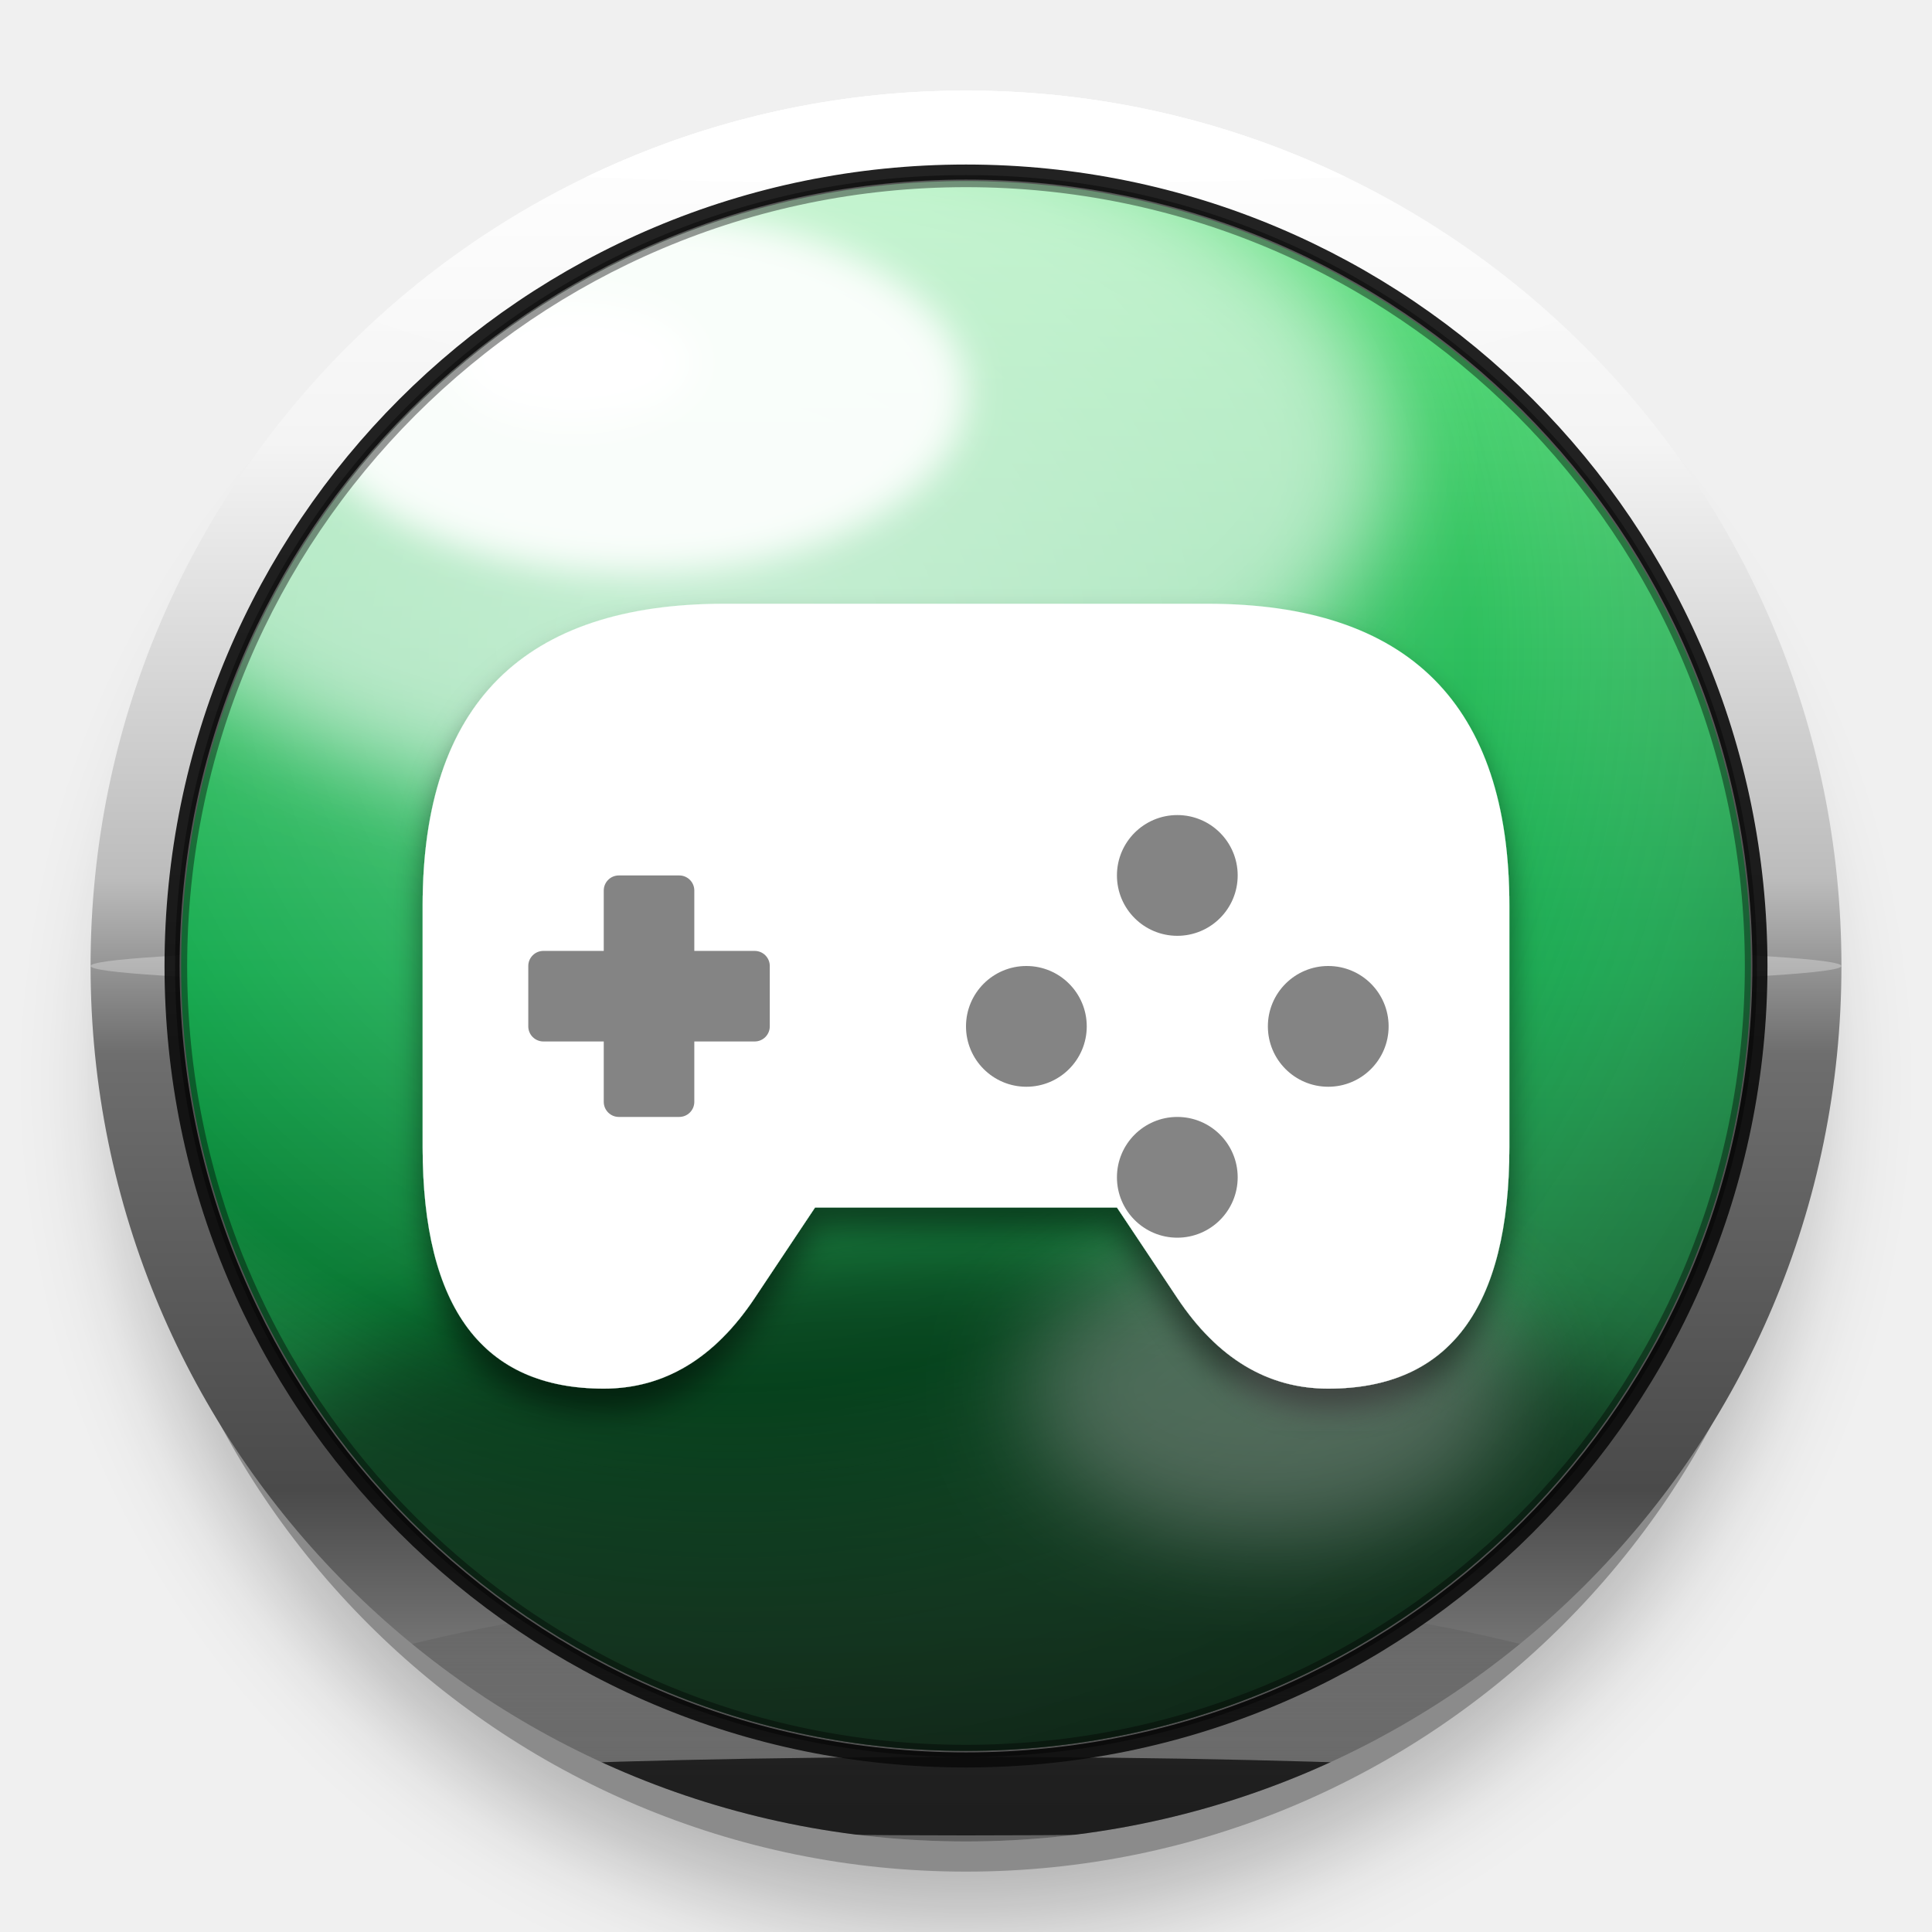
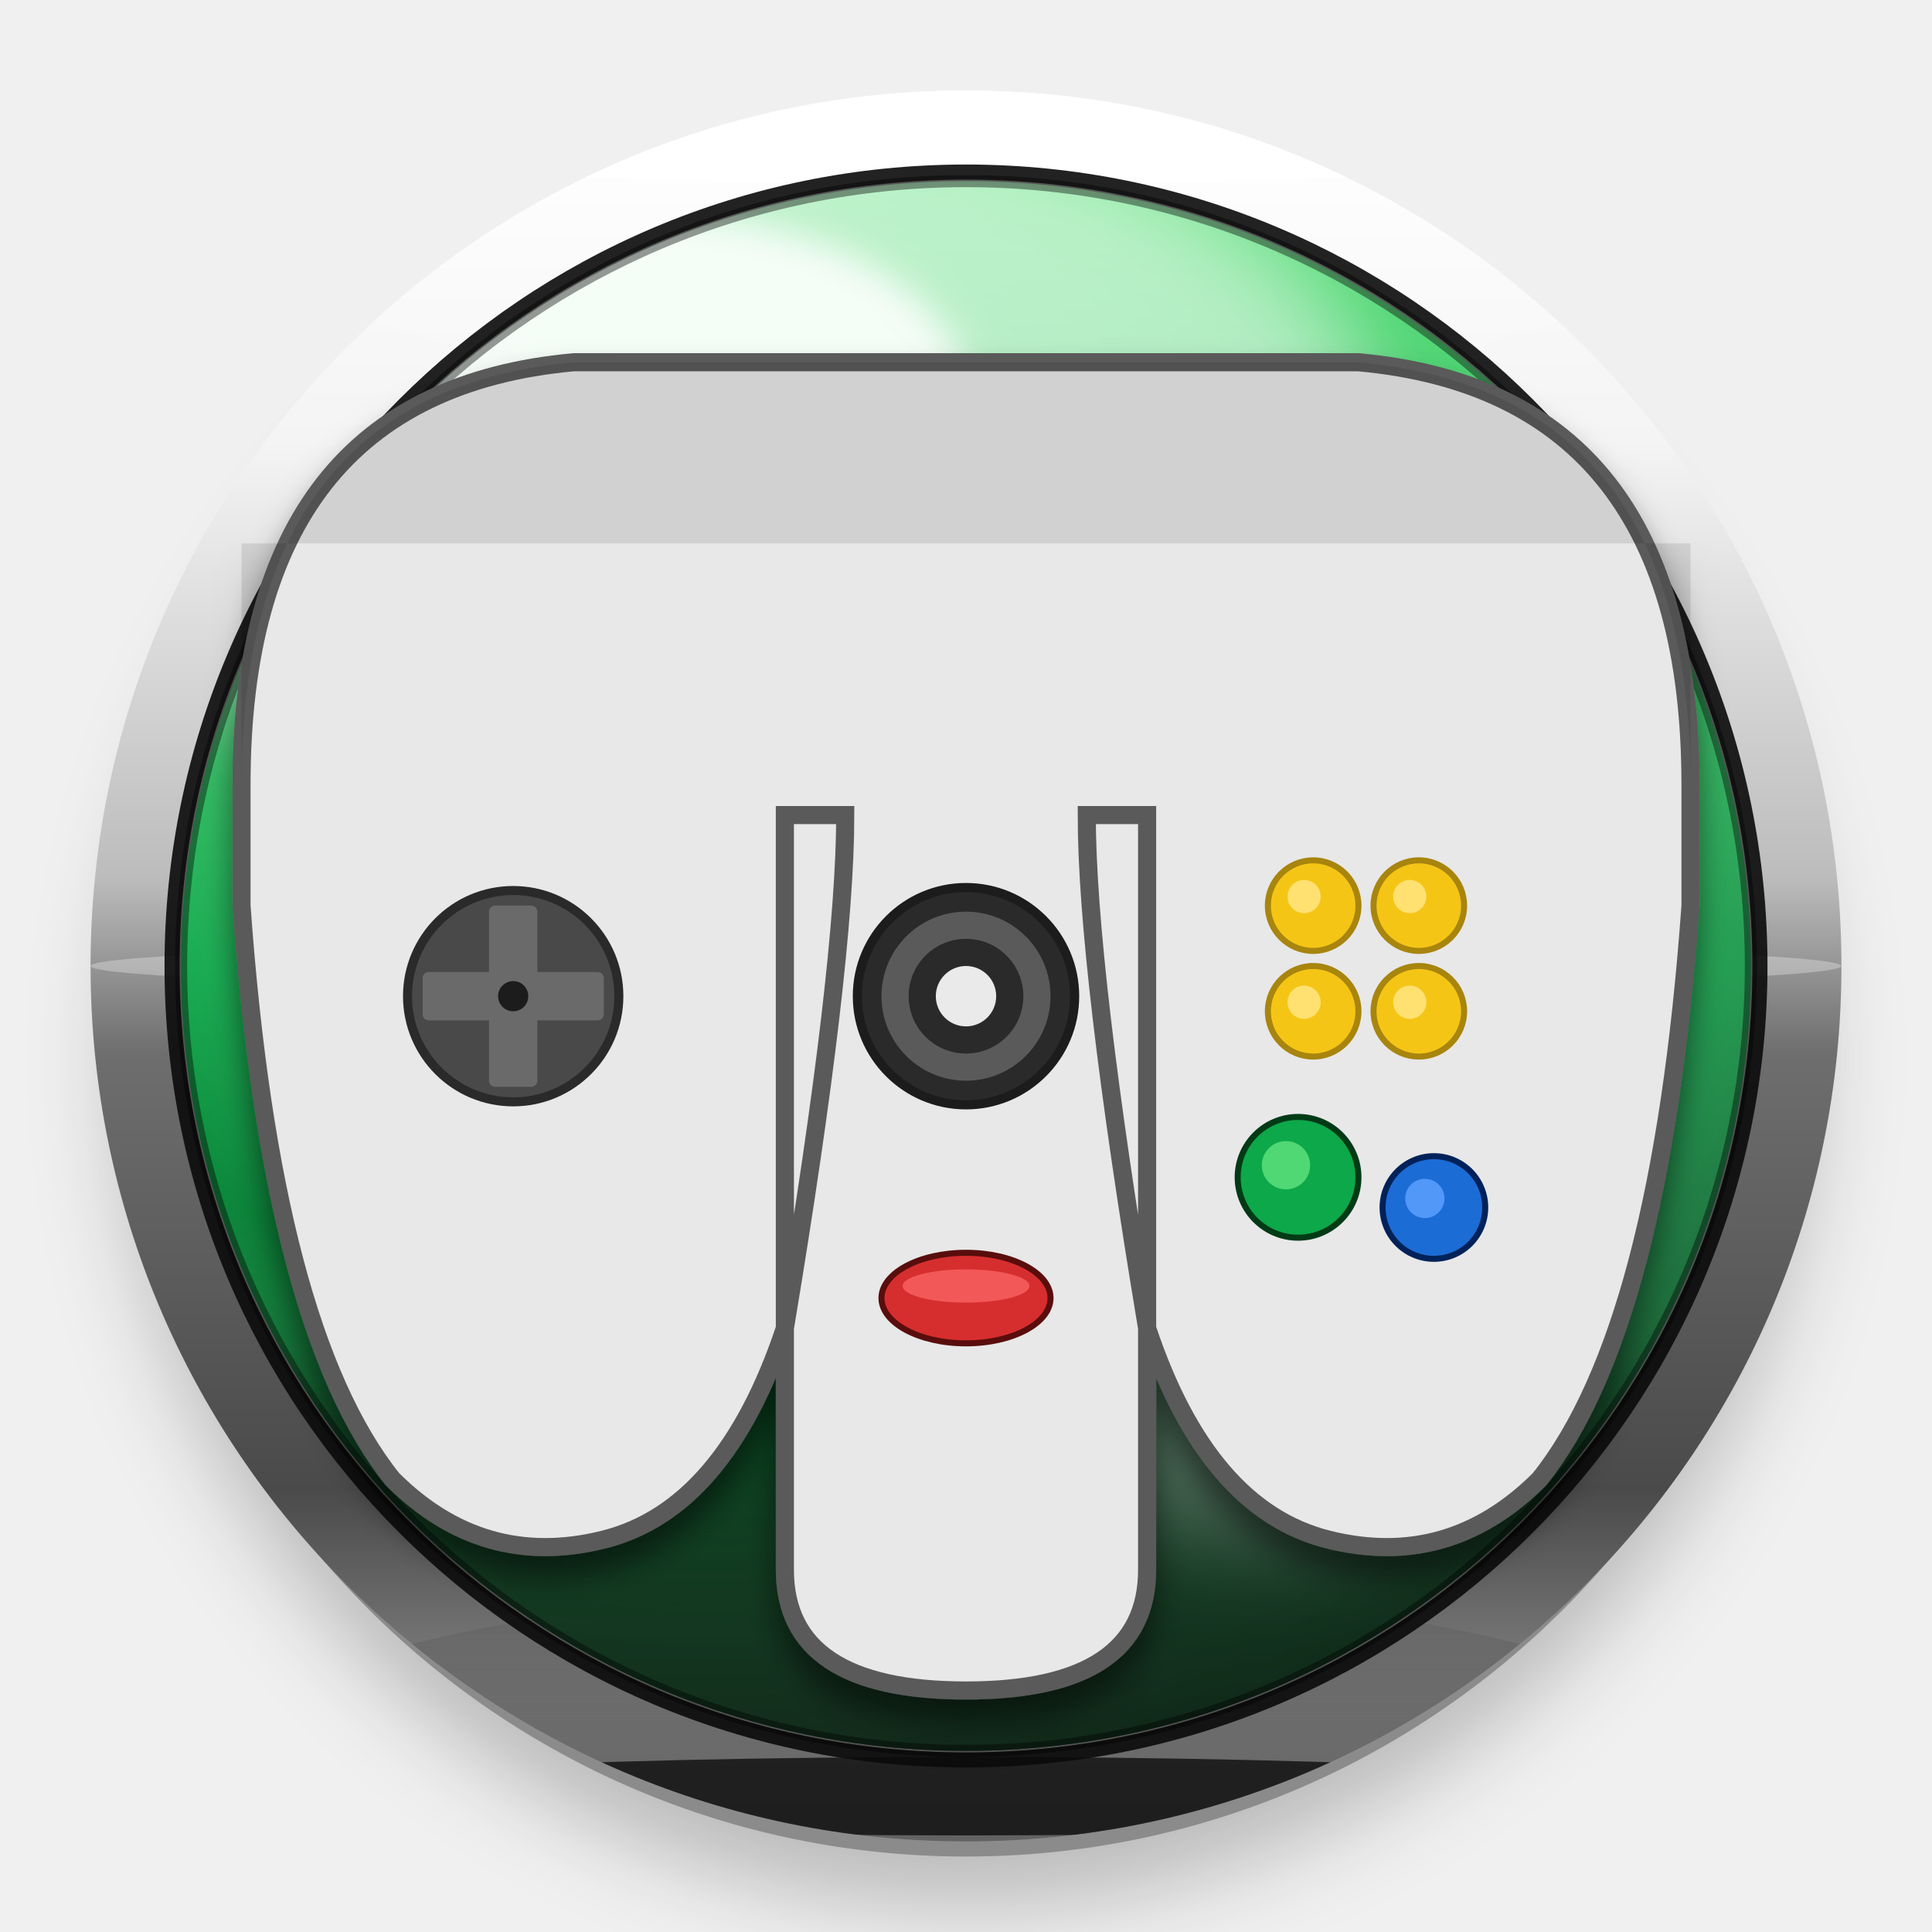
<svg xmlns="http://www.w3.org/2000/svg" viewBox="0 0 64 64" width="64" height="64">
  <defs>
-     <filter id="ds" x="-50%" y="-50%" width="200%" height="200%">
-       <feGaussianBlur in="SourceAlpha" stdDeviation="1.6" />
-       <feOffset dx="0" dy="1.8" />
+     <filter id="ds" x="-100%" y="-100%" width="300%" height="300%">
+       <feGaussianBlur in="SourceAlpha" stdDeviation="1.5" />
+       <feOffset dx="0" dy="1.6" />
      <feComponentTransfer>
-         <feFuncA type="linear" slope="0.6" />
+         <feFuncA type="linear" slope="0.55" />
      </feComponentTransfer>
      <feMerge>
        <feMergeNode />
        <feMergeNode in="SourceGraphic" />
      </feMerge>
    </filter>
-     <filter id="gb" x="-30%" y="-30%" width="160%" height="160%">
-       <feGaussianBlur stdDeviation="1.6" />
+     <filter id="gb" x="-50%" y="-50%" width="200%" height="200%">
+       <feGaussianBlur stdDeviation="1.5" />
    </filter>
-     <filter id="sb" x="-30%" y="-30%" width="160%" height="160%">
+     <filter id="sb" x="-50%" y="-50%" width="200%" height="200%">
      <feGaussianBlur stdDeviation="0.6" />
    </filter>
-     <filter id="ss" x="-30%" y="-30%" width="160%" height="160%">
+     <filter id="ss" x="-50%" y="-50%" width="200%" height="200%">
      <feGaussianBlur in="SourceAlpha" stdDeviation="0.5" />
      <feOffset dx="0" dy="0.7" />
      <feComponentTransfer>
        <feFuncA type="linear" slope="0.5" />
      </feComponentTransfer>
      <feMerge>
        <feMergeNode />
        <feMergeNode in="SourceGraphic" />
      </feMerge>
    </filter>
    <linearGradient id="cr" x1="0" y1="0" x2="0" y2="1">
      <stop offset="0%" stop-color="#ffffff" />
      <stop offset="20%" stop-color="#f4f4f4" />
      <stop offset="45%" stop-color="#bcbcbc" />
      <stop offset="55%" stop-color="#6e6e6e" />
      <stop offset="80%" stop-color="#4a4a4a" />
      <stop offset="100%" stop-color="#a8a8a8" />
    </linearGradient>
    <linearGradient id="ct" x1="0" y1="0" x2="0" y2="1">
      <stop offset="0%" stop-color="#ffffff" stop-opacity="1" />
      <stop offset="100%" stop-color="#ffffff" stop-opacity="0" />
    </linearGradient>
    <linearGradient id="cb" x1="0" y1="1" x2="0" y2="0">
      <stop offset="0%" stop-color="#1a1a1a" stop-opacity="0.95" />
      <stop offset="100%" stop-color="#1a1a1a" stop-opacity="0" />
    </linearGradient>
    <linearGradient id="cd" x1="0" y1="0" x2="0" y2="1">
      <stop offset="0%" stop-color="#5be07a" />
      <stop offset="50%" stop-color="#0fa84a" />
      <stop offset="100%" stop-color="#063a18" />
    </linearGradient>
    <radialGradient id="cs" cx="0.35" cy="0.3" r="0.85">
      <stop offset="0%" stop-color="#ffffff" stop-opacity="0.3" />
      <stop offset="55%" stop-color="#ffffff" stop-opacity="0" />
      <stop offset="100%" stop-color="#000000" stop-opacity="0.4" />
    </radialGradient>
    <clipPath id="dc">
      <circle cx="32" cy="32" r="26" />
    </clipPath>
    <clipPath id="rc">
      <path d="M32,3 A29,29 0 1,1 32,61 A29,29 0 1,1 32,3 Z M32,6.5 A25.5,25.5 0 1,0 32,57.5 A25.5,25.5 0 1,0 32,6.5 Z" fill-rule="evenodd" />
    </clipPath>
  </defs>
-   <ellipse cx="32" cy="34" rx="28" ry="28" fill="#000000" opacity="0.42" filter="url(#ds)" />
+   <circle cx="32" cy="33.5" r="28" fill="#000000" opacity="0.42" filter="url(#ds)" />
  <circle cx="32" cy="32" r="29" fill="url(#cr)" />
  <g clip-path="url(#rc)">
    <ellipse cx="32" cy="3.5" rx="28" ry="10" fill="url(#ct)" opacity="1" />
    <ellipse cx="32" cy="60.5" rx="28" ry="8" fill="url(#cb)" opacity="0.98" />
    <ellipse cx="32" cy="4.5" rx="24" ry="1.6" fill="#ffffff" opacity="1" />
    <ellipse cx="32" cy="59.5" rx="24" ry="1.3" fill="#000000" opacity="0.7" />
    <ellipse cx="32" cy="32" rx="29" ry="0.8" fill="#ffffff" opacity="0.3" />
  </g>
  <circle cx="32" cy="32" r="26.2" fill="none" stroke="#0a0a0a" stroke-width="0.7" opacity="0.9" />
  <circle cx="32" cy="32" r="25.8" fill="none" stroke="#ffffff" stroke-width="0.5" opacity="0.5" />
  <circle cx="32" cy="32" r="26" fill="url(#cd)" />
  <circle cx="32" cy="32" r="26" fill="url(#cs)" />
  <g clip-path="url(#dc)">
-     <ellipse cx="24" cy="15" rx="22" ry="12" fill="#ffffff" opacity="0.6" filter="url(#gb)" />
-     <ellipse cx="21" cy="13" rx="11" ry="6" fill="#ffffff" opacity="0.9" filter="url(#sb)" />
-     <ellipse cx="19" cy="12" rx="4" ry="2" fill="#ffffff" opacity="1" filter="url(#sb)" />
-     <ellipse cx="42" cy="46" rx="8" ry="5" fill="#ffffff" opacity="0.45" filter="url(#gb)" />
-     <ellipse cx="44" cy="45" rx="3" ry="1.5" fill="#ffffff" opacity="0.7" filter="url(#sb)" />
-     <ellipse cx="32" cy="51" rx="25" ry="10" fill="#000000" opacity="0.4" filter="url(#gb)" />
+     <ellipse cx="24" cy="15" rx="22" ry="12" fill="#ffffff" opacity="0.55" filter="url(#gb)" />
+     <ellipse cx="21" cy="13" rx="11" ry="6" fill="#ffffff" opacity="0.85" filter="url(#sb)" />
+     <ellipse cx="42" cy="46" rx="8" ry="5" fill="#ffffff" opacity="0.4" filter="url(#gb)" />
+     <ellipse cx="44" cy="45" rx="3" ry="1.5" fill="#ffffff" opacity="0.65" filter="url(#sb)" />
+     <ellipse cx="32" cy="51" rx="25" ry="10" fill="#000000" opacity="0.38" filter="url(#gb)" />
  </g>
  <circle cx="32" cy="32" r="26" fill="none" stroke="#000000" stroke-width="0.4" opacity="0.4" />
  <g filter="url(#ss)">
-     <g fill="#ffffff">
-       <path d="M14,30 Q14,20 24,20 L40,20 Q50,20 50,30 L50,38 Q50,46 44,46 Q41,46 39,43 L37,40 L27,40 L25,43 Q23,46 20,46 Q14,46 14,38 Z" />
-       <g fill="#0a0a0a" opacity="0.5">
-         <rect x="20" y="29" width="3" height="8" rx="0.5" />
-         <rect x="17.5" y="31.5" width="8" height="3" rx="0.5" />
+     <g>
+       <path d="     M 8,26     Q 8,13 19,12     L 45,12     Q 56,13 56,26     L 56,30     Q 55,44 51,49     Q 48,52 44,51     Q 40,50 38,44     Q 36,32 36,27     L 38,27     L 38,52     Q 38,56 32,56     Q 26,56 26,52     L 26,27     L 28,27     Q 28,32 26,44     Q 24,50 20,51     Q 16,52 13,49     Q 9,44 8,30     Z   " fill="#e8e8e8" stroke="#5a5a5a" stroke-width="0.6" />
+       <path d="M 8,26 Q 8,13 19,12 L 45,12 Q 56,13 56,26 L 56,18 L 8,18 Z" fill="#000000" opacity="0.10" />
+       <g transform="translate(17, 33)">
+         <circle r="3.5" fill="#4a4a4a" stroke="#2a2a2a" stroke-width="0.3" />
+         <rect x="-3" y="-0.8" width="6" height="1.6" rx="0.2" fill="#6a6a6a" />
+         <rect x="-0.8" y="-3" width="1.6" height="6" rx="0.2" fill="#6a6a6a" />
+         <circle r="0.5" fill="#1a1a1a" />
      </g>
-       <circle cx="39" cy="29" r="2" fill="#0a0a0a" opacity="0.5" />
-       <circle cx="44" cy="34" r="2" fill="#0a0a0a" opacity="0.5" />
-       <circle cx="34" cy="34" r="2" fill="#0a0a0a" opacity="0.5" />
-       <circle cx="39" cy="39" r="2" fill="#0a0a0a" opacity="0.5" />
+       <g transform="translate(32, 33)">
+         <circle r="3.6" fill="#2a2a2a" stroke="#1a1a1a" stroke-width="0.3" />
+         <circle r="2.8" fill="#5a5a5a" />
+         <circle r="1.9" fill="#2a2a2a" />
+         <circle r="1" fill="#ffffff" opacity="0.9" />
+       </g>
+       <g fill="#f5c518" stroke="#a88510" stroke-width="0.2">
+         <circle cx="43.5" cy="30" r="1.5" />
+         <circle cx="47" cy="30" r="1.5" />
+         <circle cx="43.5" cy="33.5" r="1.5" />
+         <circle cx="47" cy="33.5" r="1.5" />
+       </g>
+       <g fill="#ffe680" opacity="0.85">
+         <circle cx="43.2" cy="29.7" r="0.55" />
+         <circle cx="46.7" cy="29.7" r="0.55" />
+         <circle cx="43.2" cy="33.2" r="0.55" />
+         <circle cx="46.7" cy="33.2" r="0.55" />
+       </g>
+       <circle cx="43" cy="39" r="2" fill="#0fa84a" stroke="#063a18" stroke-width="0.2" />
+       <circle cx="42.6" cy="38.6" r="0.8" fill="#5be07a" opacity="0.85" />
+       <circle cx="47.5" cy="40" r="1.7" fill="#1e6cd6" stroke="#06245a" stroke-width="0.2" />
+       <circle cx="47.2" cy="39.7" r="0.65" fill="#5aa0ff" opacity="0.85" />
+       <ellipse cx="32" cy="43" rx="2.8" ry="1.5" fill="#d62e2e" stroke="#5a0e0e" stroke-width="0.2" />
+       <ellipse cx="32" cy="42.6" rx="2.1" ry="0.55" fill="#ff6b6b" opacity="0.7" />
    </g>
  </g>
</svg>
